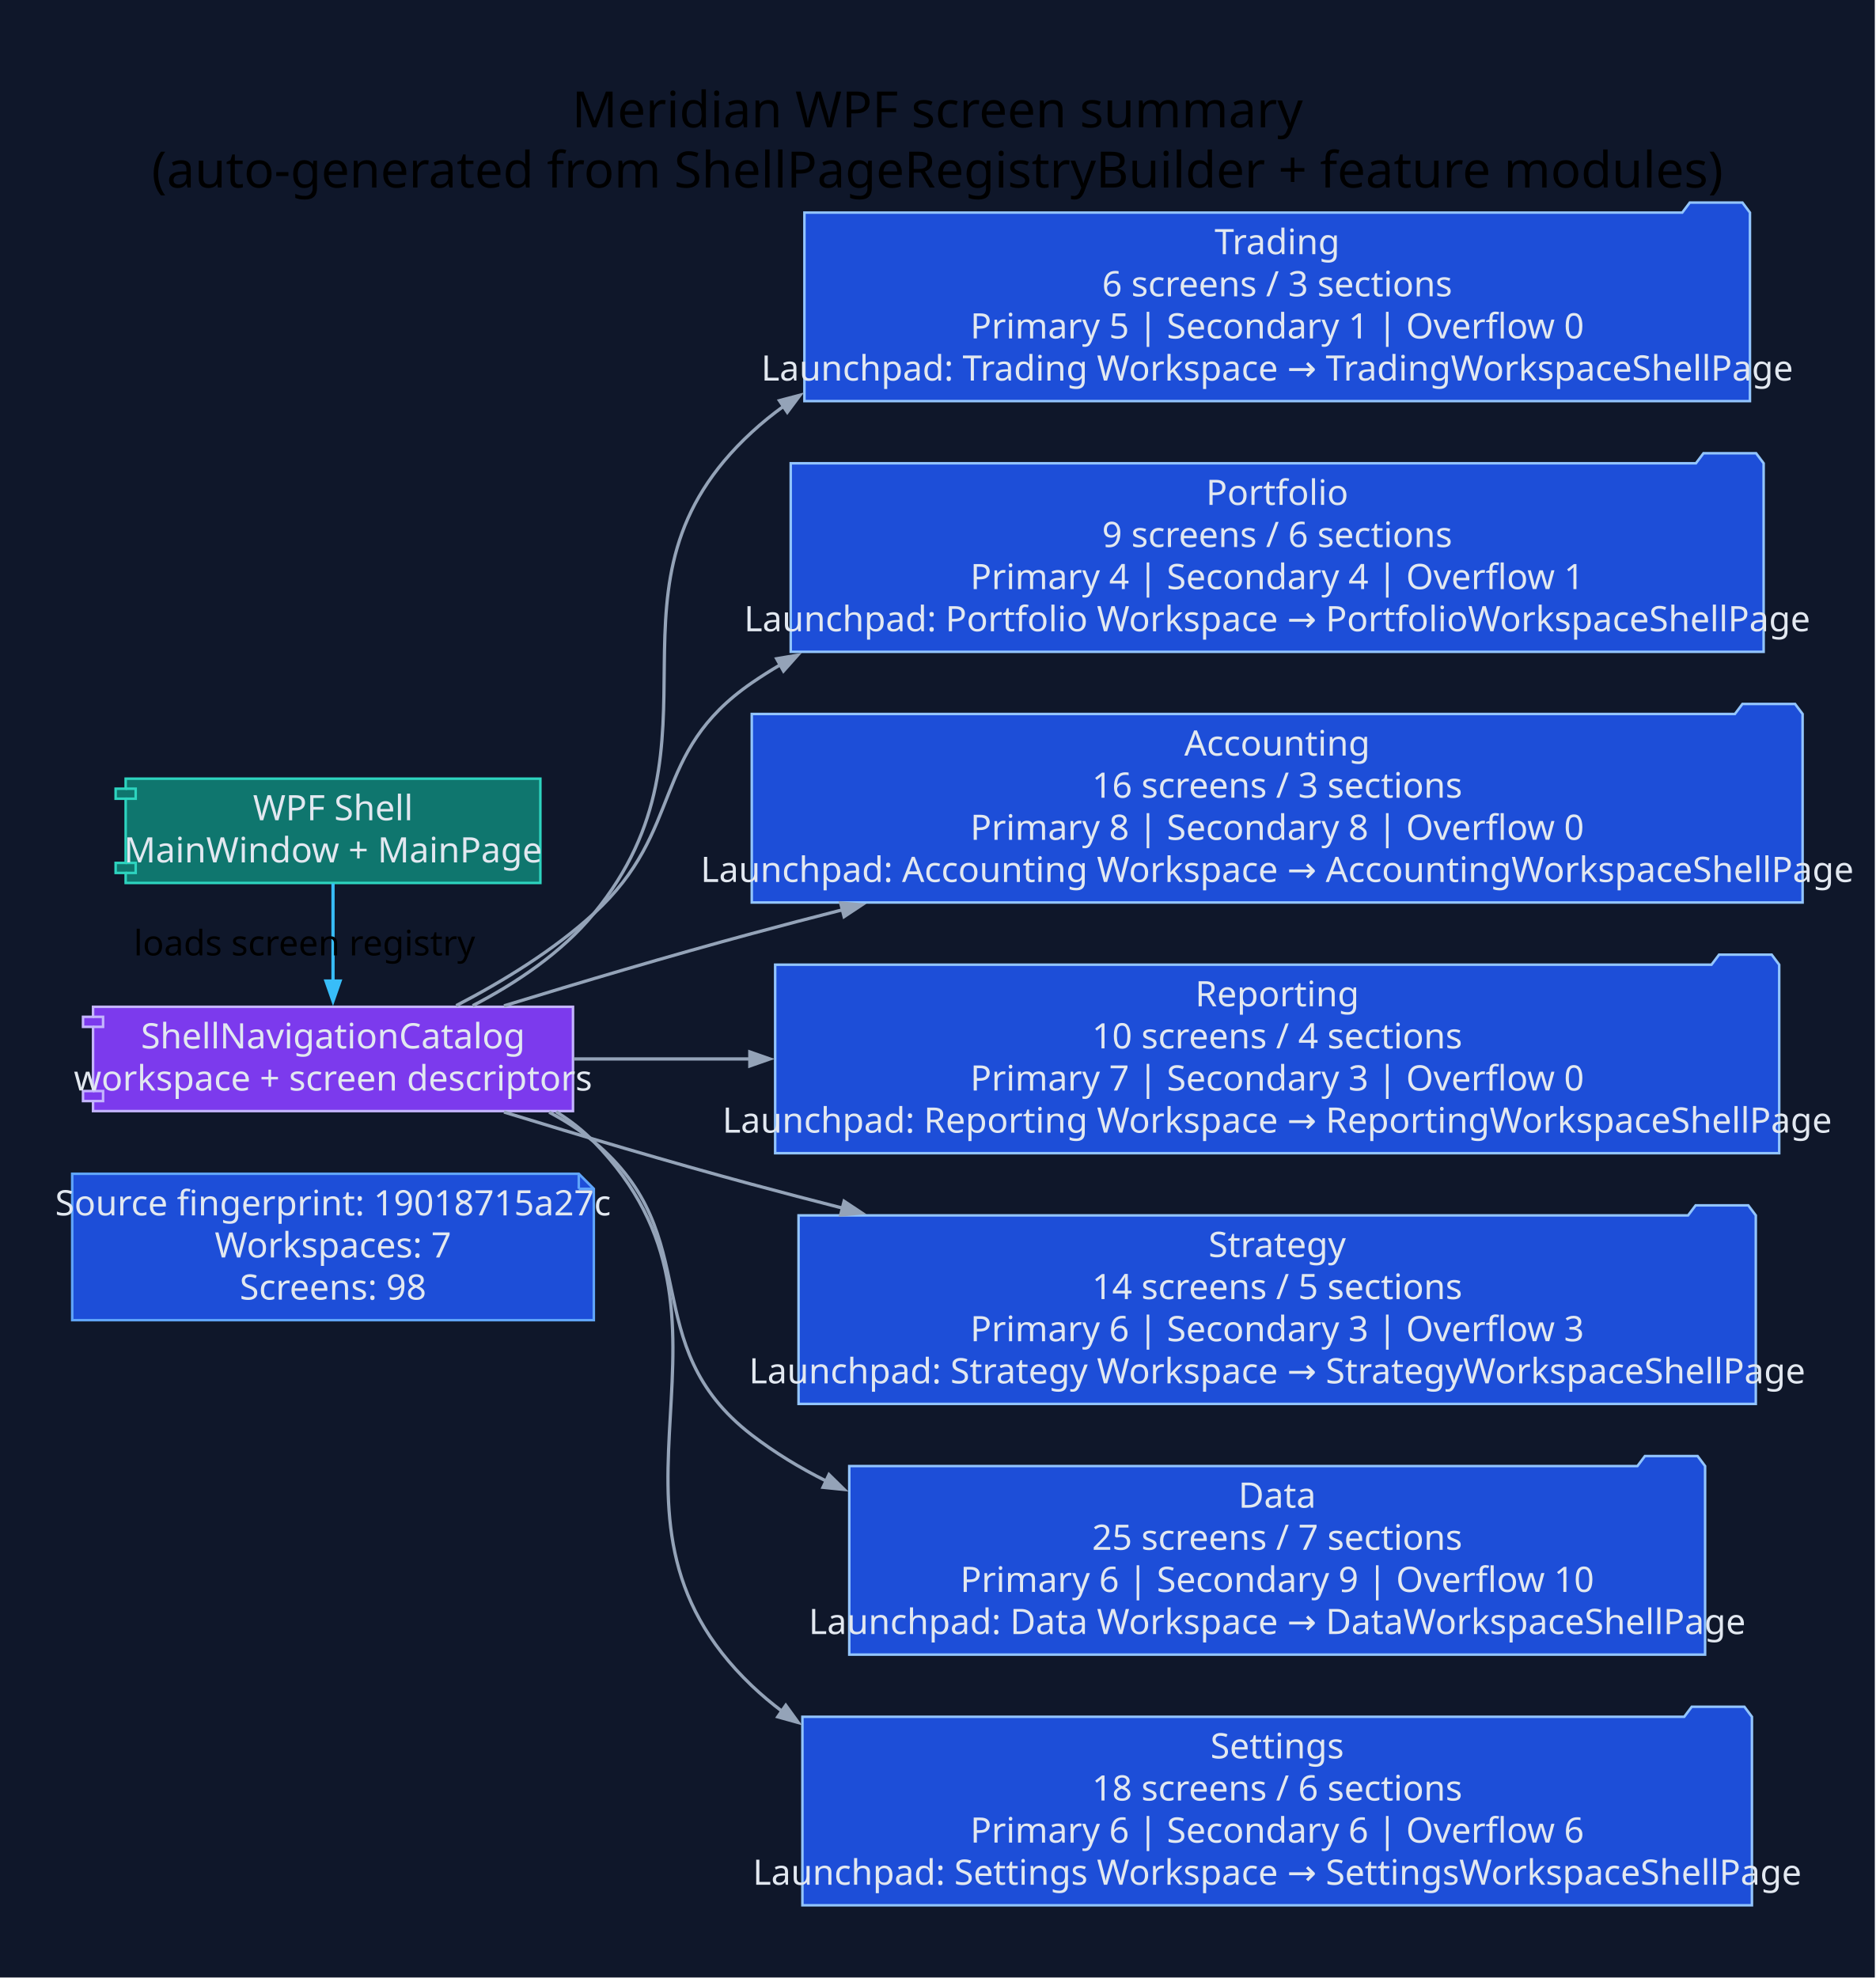
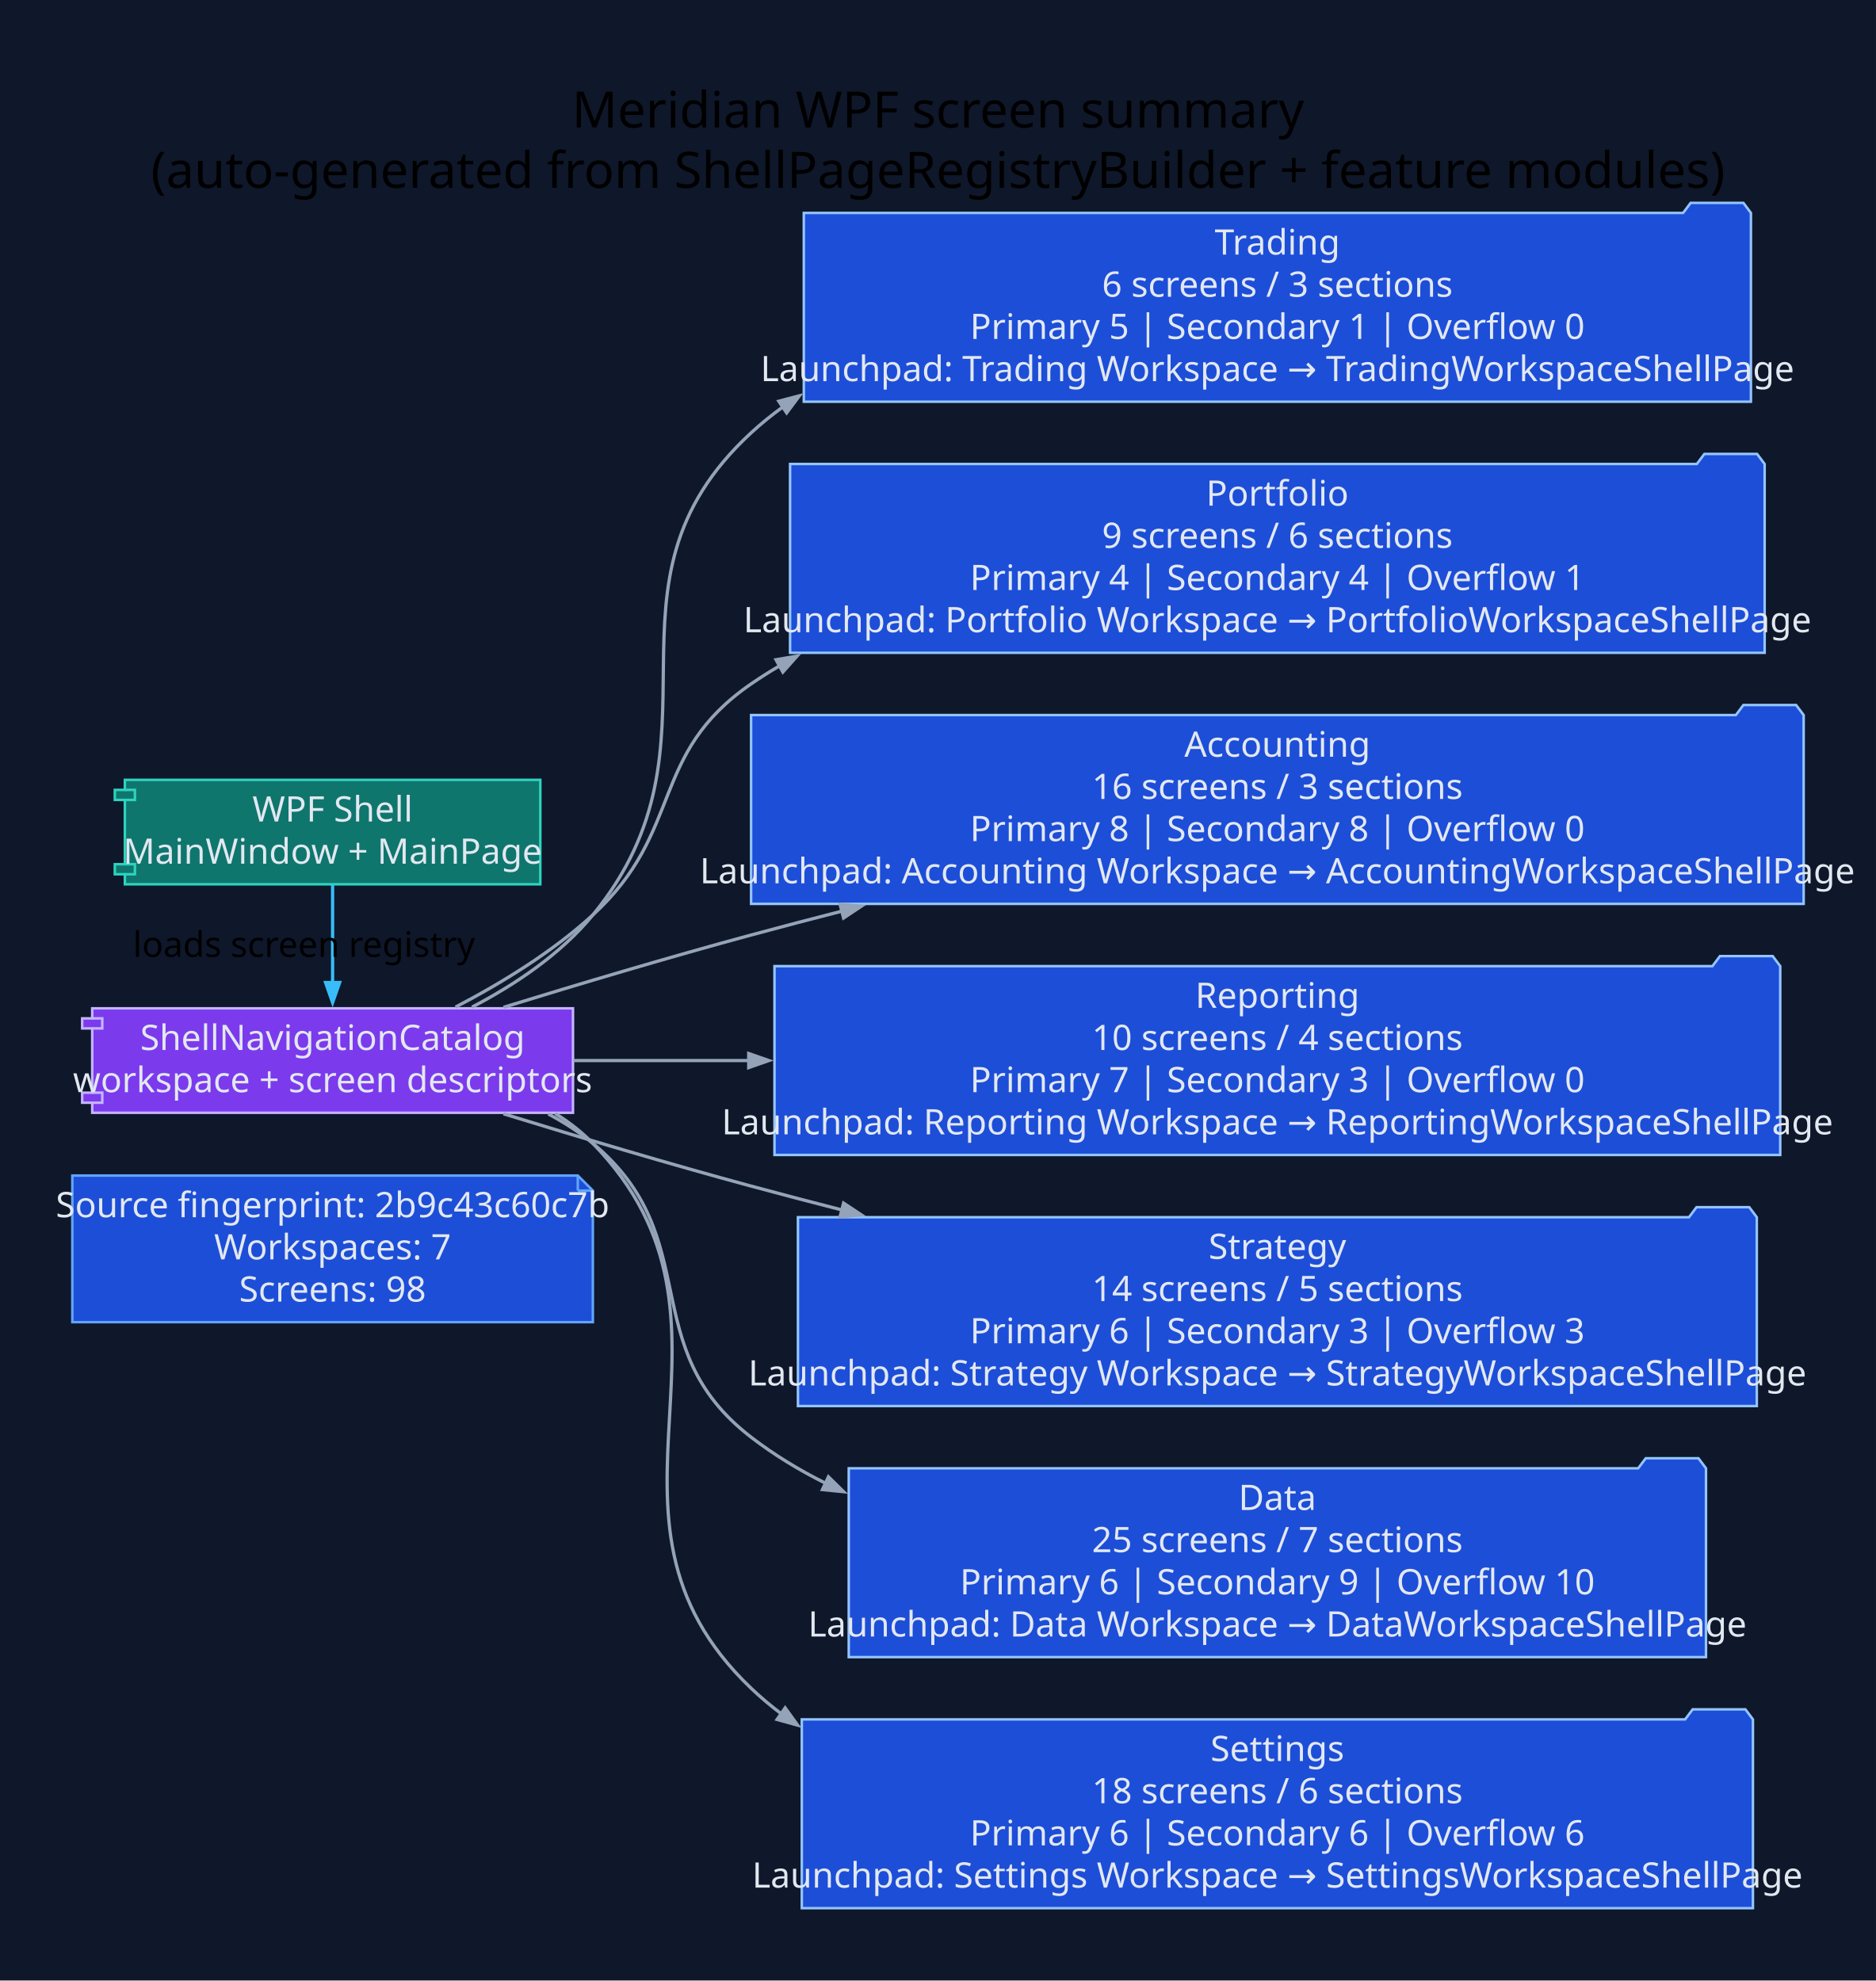
- <svg xmlns="http://www.w3.org/2000/svg" width="748pt" height="789pt" viewBox="0.00 0.00 748.00 789.00">
+ <svg xmlns="http://www.w3.org/2000/svg" width="747pt" height="789pt" viewBox="0.00 0.00 747.00 789.00">
  <g id="graph0" class="graph" transform="scale(1 1) rotate(0) translate(28.8 760)">
-     <polygon fill="#0f172a" stroke="none" points="-28.8,28.8 -28.8,-760 719.01,-760 719.01,28.8 -28.8,28.8" />
-     <text xml:space="preserve" text-anchor="middle" x="345.1" y="-709.2" font-family="Segoe UI" font-size="20.00">Meridian WPF screen summary</text>
-     <text xml:space="preserve" text-anchor="middle" x="345.1" y="-685.2" font-family="Segoe UI" font-size="20.00">(auto-generated from ShellPageRegistryBuilder + feature modules)</text>
+     <polygon fill="#0f172a" stroke="none" points="-28.8,28.8 -28.8,-760 718.22,-760 718.22,28.8 -28.8,28.8" />
+     <text xml:space="preserve" text-anchor="middle" x="344.71" y="-709.2" font-family="Segoe UI" font-size="20.00">Meridian WPF screen summary</text>
+     <text xml:space="preserve" text-anchor="middle" x="344.71" y="-685.2" font-family="Segoe UI" font-size="20.00">(auto-generated from ShellPageRegistryBuilder + feature modules)</text>
    <g id="node1" class="node">
-       <polygon fill="#1d4ed8" stroke="#60a5fa" points="202.06,-291.8 0,-291.8 0,-233.4 208.06,-233.4 208.06,-285.8 202.06,-291.8" />
-       <polyline fill="none" stroke="#60a5fa" points="202.06,-291.8 202.06,-285.8" />
-       <polyline fill="none" stroke="#60a5fa" points="208.06,-285.8 202.06,-285.8" />
-       <text xml:space="preserve" text-anchor="middle" x="104.03" y="-275.2" font-family="Segoe UI" font-size="14.00" fill="#e2e8f0">Source fingerprint: 19018715a27c</text>
-       <text xml:space="preserve" text-anchor="middle" x="104.03" y="-258.4" font-family="Segoe UI" font-size="14.00" fill="#e2e8f0">Workspaces: 7</text>
-       <text xml:space="preserve" text-anchor="middle" x="104.03" y="-241.6" font-family="Segoe UI" font-size="14.00" fill="#e2e8f0">Screens: 98</text>
+       <polygon fill="#1d4ed8" stroke="#60a5fa" points="201.28,-291.8 0,-291.8 0,-233.4 207.28,-233.4 207.28,-285.8 201.28,-291.8" />
+       <polyline fill="none" stroke="#60a5fa" points="201.28,-291.8 201.28,-285.8" />
+       <polyline fill="none" stroke="#60a5fa" points="207.28,-285.8 201.28,-285.8" />
+       <text xml:space="preserve" text-anchor="middle" x="103.64" y="-275.2" font-family="Segoe UI" font-size="14.00" fill="#e2e8f0">Source fingerprint: 2b9c43c60c7b</text>
+       <text xml:space="preserve" text-anchor="middle" x="103.64" y="-258.4" font-family="Segoe UI" font-size="14.00" fill="#e2e8f0">Workspaces: 7</text>
+       <text xml:space="preserve" text-anchor="middle" x="103.64" y="-241.6" font-family="Segoe UI" font-size="14.00" fill="#e2e8f0">Screens: 98</text>
    </g>
    <g id="node2" class="node">
-       <polygon fill="#0f766e" stroke="#2dd4bf" points="186.74,-449.4 21.32,-449.4 21.32,-445.4 17.32,-445.4 17.32,-441.4 21.32,-441.4 21.32,-415.8 17.32,-415.8 17.32,-411.8 21.32,-411.8 21.32,-407.8 186.74,-407.8 186.74,-449.4" />
-       <polyline fill="none" stroke="#2dd4bf" points="21.32,-445.4 25.32,-445.4 25.32,-441.4 21.32,-441.4" />
-       <polyline fill="none" stroke="#2dd4bf" points="21.32,-415.8 25.32,-415.8 25.32,-411.8 21.32,-411.8" />
-       <text xml:space="preserve" text-anchor="middle" x="104.03" y="-432.8" font-family="Segoe UI" font-size="14.00" fill="#e2e8f0">WPF Shell</text>
-       <text xml:space="preserve" text-anchor="middle" x="104.03" y="-416" font-family="Segoe UI" font-size="14.00" fill="#e2e8f0">MainWindow + MainPage</text>
+       <polygon fill="#0f766e" stroke="#2dd4bf" points="186.35,-449.4 20.92,-449.4 20.92,-445.4 16.92,-445.4 16.92,-441.4 20.92,-441.4 20.92,-415.8 16.92,-415.8 16.92,-411.8 20.92,-411.8 20.92,-407.8 186.35,-407.8 186.35,-449.4" />
+       <polyline fill="none" stroke="#2dd4bf" points="20.92,-445.4 24.92,-445.4 24.92,-441.4 20.92,-441.4" />
+       <polyline fill="none" stroke="#2dd4bf" points="20.92,-415.8 24.92,-415.8 24.92,-411.8 20.92,-411.8" />
+       <text xml:space="preserve" text-anchor="middle" x="103.64" y="-432.8" font-family="Segoe UI" font-size="14.00" fill="#e2e8f0">WPF Shell</text>
+       <text xml:space="preserve" text-anchor="middle" x="103.64" y="-416" font-family="Segoe UI" font-size="14.00" fill="#e2e8f0">MainWindow + MainPage</text>
    </g>
    <g id="node3" class="node">
-       <polygon fill="#7c3aed" stroke="#c4b5fd" points="199.75,-358.4 8.31,-358.4 8.31,-354.4 4.31,-354.4 4.31,-350.4 8.31,-350.4 8.31,-324.8 4.31,-324.8 4.31,-320.8 8.31,-320.8 8.31,-316.8 199.75,-316.8 199.75,-358.4" />
-       <polyline fill="none" stroke="#c4b5fd" points="8.31,-354.4 12.31,-354.4 12.31,-350.4 8.31,-350.4" />
-       <polyline fill="none" stroke="#c4b5fd" points="8.31,-324.8 12.31,-324.8 12.31,-320.8 8.31,-320.8" />
-       <text xml:space="preserve" text-anchor="middle" x="104.03" y="-341.8" font-family="Segoe UI" font-size="14.00" fill="#e2e8f0">ShellNavigationCatalog</text>
-       <text xml:space="preserve" text-anchor="middle" x="104.03" y="-325" font-family="Segoe UI" font-size="14.00" fill="#e2e8f0">workspace + screen descriptors</text>
+       <polygon fill="#7c3aed" stroke="#c4b5fd" points="199.36,-358.4 7.92,-358.4 7.92,-354.4 3.92,-354.4 3.92,-350.4 7.92,-350.4 7.92,-324.8 3.92,-324.8 3.92,-320.8 7.92,-320.8 7.92,-316.8 199.36,-316.8 199.36,-358.4" />
+       <polyline fill="none" stroke="#c4b5fd" points="7.92,-354.4 11.92,-354.4 11.92,-350.4 7.92,-350.4" />
+       <polyline fill="none" stroke="#c4b5fd" points="7.92,-324.8 11.92,-324.8 11.92,-320.8 7.92,-320.8" />
+       <text xml:space="preserve" text-anchor="middle" x="103.64" y="-341.8" font-family="Segoe UI" font-size="14.00" fill="#e2e8f0">ShellNavigationCatalog</text>
+       <text xml:space="preserve" text-anchor="middle" x="103.64" y="-325" font-family="Segoe UI" font-size="14.00" fill="#e2e8f0">workspace + screen descriptors</text>
    </g>
    <g id="edge1" class="edge">
-       <path fill="none" stroke="#38bdf8" stroke-width="1.3" d="M104.03,-407.61C104.03,-396.03 104.03,-381.43 104.03,-368.56" />
-       <polygon fill="#38bdf8" stroke="#38bdf8" stroke-width="1.3" points="106.83,-368.67 104.03,-360.67 101.23,-368.67 106.83,-368.67" />
-       <text xml:space="preserve" text-anchor="middle" x="92.63" y="-378.9" font-family="Segoe UI" font-size="14.00">loads screen registry</text>
+       <path fill="none" stroke="#38bdf8" stroke-width="1.3" d="M103.64,-407.61C103.64,-396.03 103.64,-381.43 103.64,-368.56" />
+       <polygon fill="#38bdf8" stroke="#38bdf8" stroke-width="1.3" points="106.44,-368.67 103.64,-360.67 100.84,-368.67 106.44,-368.67" />
+       <text xml:space="preserve" text-anchor="middle" x="92.24" y="-378.9" font-family="Segoe UI" font-size="14.00">loads screen registry</text>
    </g>
    <g id="node4" class="node">
-       <polygon fill="#1d4ed8" stroke="#93c5fd" points="669.21,-675.2 666.21,-679.2 645.21,-679.2 642.21,-675.2 292.06,-675.2 292.06,-600 669.21,-600 669.21,-675.2" />
-       <text xml:space="preserve" text-anchor="middle" x="480.63" y="-658.6" font-family="Segoe UI" font-size="14.00" fill="#e2e8f0">Trading</text>
-       <text xml:space="preserve" text-anchor="middle" x="480.63" y="-641.8" font-family="Segoe UI" font-size="14.00" fill="#e2e8f0">6 screens / 3 sections</text>
-       <text xml:space="preserve" text-anchor="middle" x="480.63" y="-625" font-family="Segoe UI" font-size="14.00" fill="#e2e8f0">Primary 5 | Secondary 1 | Overflow 0</text>
-       <text xml:space="preserve" text-anchor="middle" x="480.63" y="-608.2" font-family="Segoe UI" font-size="14.00" fill="#e2e8f0">Launchpad: Trading Workspace → TradingWorkspaceShellPage</text>
+       <polygon fill="#1d4ed8" stroke="#93c5fd" points="668.42,-675.2 665.42,-679.2 644.42,-679.2 641.42,-675.2 291.28,-675.2 291.28,-600 668.42,-600 668.42,-675.2" />
+       <text xml:space="preserve" text-anchor="middle" x="479.85" y="-658.6" font-family="Segoe UI" font-size="14.00" fill="#e2e8f0">Trading</text>
+       <text xml:space="preserve" text-anchor="middle" x="479.85" y="-641.8" font-family="Segoe UI" font-size="14.00" fill="#e2e8f0">6 screens / 3 sections</text>
+       <text xml:space="preserve" text-anchor="middle" x="479.85" y="-625" font-family="Segoe UI" font-size="14.00" fill="#e2e8f0">Primary 5 | Secondary 1 | Overflow 0</text>
+       <text xml:space="preserve" text-anchor="middle" x="479.85" y="-608.2" font-family="Segoe UI" font-size="14.00" fill="#e2e8f0">Launchpad: Trading Workspace → TradingWorkspaceShellPage</text>
    </g>
    <g id="edge2" class="edge">
-       <path fill="none" stroke="#94a3b8" stroke-width="1.3" d="M159.74,-358.84C177.2,-367.91 195.3,-380.05 208.06,-395.6 265.06,-465 205.01,-526.74 271.06,-587.6 275.08,-591.31 279.33,-594.75 283.76,-597.95" />
-       <polygon fill="#94a3b8" stroke="#94a3b8" stroke-width="1.3" points="282.11,-600.21 290.3,-602.36 285.23,-595.57 282.11,-600.21" />
+       <path fill="none" stroke="#94a3b8" stroke-width="1.3" d="M159.14,-358.88C176.54,-367.95 194.56,-380.09 207.28,-395.6 264.22,-465.05 204.23,-526.74 270.28,-587.6 274.3,-591.31 278.55,-594.75 282.98,-597.95" />
+       <polygon fill="#94a3b8" stroke="#94a3b8" stroke-width="1.3" points="281.32,-600.21 289.52,-602.36 284.45,-595.57 281.32,-600.21" />
    </g>
    <g id="node5" class="node">
-       <polygon fill="#1d4ed8" stroke="#93c5fd" points="674.67,-575.2 671.67,-579.2 650.67,-579.2 647.67,-575.2 286.6,-575.2 286.6,-500 674.67,-500 674.67,-575.2" />
-       <text xml:space="preserve" text-anchor="middle" x="480.63" y="-558.6" font-family="Segoe UI" font-size="14.00" fill="#e2e8f0">Portfolio</text>
-       <text xml:space="preserve" text-anchor="middle" x="480.63" y="-541.8" font-family="Segoe UI" font-size="14.00" fill="#e2e8f0">9 screens / 6 sections</text>
-       <text xml:space="preserve" text-anchor="middle" x="480.63" y="-525" font-family="Segoe UI" font-size="14.00" fill="#e2e8f0">Primary 4 | Secondary 4 | Overflow 1</text>
-       <text xml:space="preserve" text-anchor="middle" x="480.63" y="-508.2" font-family="Segoe UI" font-size="14.00" fill="#e2e8f0">Launchpad: Portfolio Workspace → PortfolioWorkspaceShellPage</text>
+       <polygon fill="#1d4ed8" stroke="#93c5fd" points="673.88,-575.2 670.88,-579.2 649.88,-579.2 646.88,-575.2 285.81,-575.2 285.81,-500 673.88,-500 673.88,-575.2" />
+       <text xml:space="preserve" text-anchor="middle" x="479.85" y="-558.6" font-family="Segoe UI" font-size="14.00" fill="#e2e8f0">Portfolio</text>
+       <text xml:space="preserve" text-anchor="middle" x="479.85" y="-541.8" font-family="Segoe UI" font-size="14.00" fill="#e2e8f0">9 screens / 6 sections</text>
+       <text xml:space="preserve" text-anchor="middle" x="479.85" y="-525" font-family="Segoe UI" font-size="14.00" fill="#e2e8f0">Primary 4 | Secondary 4 | Overflow 1</text>
+       <text xml:space="preserve" text-anchor="middle" x="479.85" y="-508.2" font-family="Segoe UI" font-size="14.00" fill="#e2e8f0">Launchpad: Portfolio Workspace → PortfolioWorkspaceShellPage</text>
    </g>
    <g id="edge3" class="edge">
-       <path fill="none" stroke="#94a3b8" stroke-width="1.3" d="M153.17,-358.87C171.59,-368.43 192.02,-380.9 208.06,-395.6 244.61,-429.07 230.24,-459.5 271.06,-487.6 274.74,-490.13 278.53,-492.54 282.42,-494.82" />
-       <polygon fill="#94a3b8" stroke="#94a3b8" stroke-width="1.3" points="281,-497.24 289.36,-498.67 283.72,-492.34 281,-497.24" />
+       <path fill="none" stroke="#94a3b8" stroke-width="1.3" d="M152.59,-358.9C170.94,-368.47 191.29,-380.93 207.28,-395.6 243.79,-429.1 229.45,-459.5 270.28,-487.6 273.96,-490.13 277.75,-492.54 281.64,-494.82" />
+       <polygon fill="#94a3b8" stroke="#94a3b8" stroke-width="1.3" points="280.22,-497.24 288.57,-498.67 282.94,-492.34 280.22,-497.24" />
    </g>
    <g id="node6" class="node">
-       <polygon fill="#1d4ed8" stroke="#93c5fd" points="690.21,-475.2 687.21,-479.2 666.21,-479.2 663.21,-475.2 271.06,-475.2 271.06,-400 690.21,-400 690.21,-475.2" />
-       <text xml:space="preserve" text-anchor="middle" x="480.63" y="-458.6" font-family="Segoe UI" font-size="14.00" fill="#e2e8f0">Accounting</text>
-       <text xml:space="preserve" text-anchor="middle" x="480.63" y="-441.8" font-family="Segoe UI" font-size="14.00" fill="#e2e8f0">16 screens / 3 sections</text>
-       <text xml:space="preserve" text-anchor="middle" x="480.63" y="-425" font-family="Segoe UI" font-size="14.00" fill="#e2e8f0">Primary 8 | Secondary 8 | Overflow 0</text>
-       <text xml:space="preserve" text-anchor="middle" x="480.63" y="-408.2" font-family="Segoe UI" font-size="14.00" fill="#e2e8f0">Launchpad: Accounting Workspace → AccountingWorkspaceShellPage</text>
+       <polygon fill="#1d4ed8" stroke="#93c5fd" points="689.42,-475.2 686.42,-479.2 665.42,-479.2 662.42,-475.2 270.28,-475.2 270.28,-400 689.42,-400 689.42,-475.2" />
+       <text xml:space="preserve" text-anchor="middle" x="479.85" y="-458.6" font-family="Segoe UI" font-size="14.00" fill="#e2e8f0">Accounting</text>
+       <text xml:space="preserve" text-anchor="middle" x="479.85" y="-441.8" font-family="Segoe UI" font-size="14.00" fill="#e2e8f0">16 screens / 3 sections</text>
+       <text xml:space="preserve" text-anchor="middle" x="479.85" y="-425" font-family="Segoe UI" font-size="14.00" fill="#e2e8f0">Primary 8 | Secondary 8 | Overflow 0</text>
+       <text xml:space="preserve" text-anchor="middle" x="479.85" y="-408.2" font-family="Segoe UI" font-size="14.00" fill="#e2e8f0">Launchpad: Accounting Workspace → AccountingWorkspaceShellPage</text>
    </g>
    <g id="edge4" class="edge">
-       <path fill="none" stroke="#94a3b8" stroke-width="1.3" d="M172.23,-358.79C202.35,-368.04 238.37,-378.77 271.06,-387.6 282.88,-390.79 295.1,-393.99 307.43,-397.14" />
-       <polygon fill="#94a3b8" stroke="#94a3b8" stroke-width="1.3" points="306.52,-399.8 314.96,-399.05 307.89,-394.37 306.52,-399.8" />
+       <path fill="none" stroke="#94a3b8" stroke-width="1.3" d="M171.68,-358.8C201.72,-368.05 237.66,-378.77 270.28,-387.6 282.09,-390.8 294.31,-394 306.64,-397.15" />
+       <polygon fill="#94a3b8" stroke="#94a3b8" stroke-width="1.3" points="305.73,-399.8 314.17,-399.06 307.11,-394.38 305.73,-399.8" />
    </g>
    <g id="node7" class="node">
-       <polygon fill="#1d4ed8" stroke="#93c5fd" points="680.88,-375.2 677.88,-379.2 656.88,-379.2 653.88,-375.2 280.39,-375.2 280.39,-300 680.88,-300 680.88,-375.2" />
-       <text xml:space="preserve" text-anchor="middle" x="480.63" y="-358.6" font-family="Segoe UI" font-size="14.00" fill="#e2e8f0">Reporting</text>
-       <text xml:space="preserve" text-anchor="middle" x="480.63" y="-341.8" font-family="Segoe UI" font-size="14.00" fill="#e2e8f0">10 screens / 4 sections</text>
-       <text xml:space="preserve" text-anchor="middle" x="480.63" y="-325" font-family="Segoe UI" font-size="14.00" fill="#e2e8f0">Primary 7 | Secondary 3 | Overflow 0</text>
-       <text xml:space="preserve" text-anchor="middle" x="480.63" y="-308.2" font-family="Segoe UI" font-size="14.00" fill="#e2e8f0">Launchpad: Reporting Workspace → ReportingWorkspaceShellPage</text>
+       <polygon fill="#1d4ed8" stroke="#93c5fd" points="680.09,-375.2 677.09,-379.2 656.09,-379.2 653.09,-375.2 279.6,-375.2 279.6,-300 680.09,-300 680.09,-375.2" />
+       <text xml:space="preserve" text-anchor="middle" x="479.85" y="-358.6" font-family="Segoe UI" font-size="14.00" fill="#e2e8f0">Reporting</text>
+       <text xml:space="preserve" text-anchor="middle" x="479.85" y="-341.8" font-family="Segoe UI" font-size="14.00" fill="#e2e8f0">10 screens / 4 sections</text>
+       <text xml:space="preserve" text-anchor="middle" x="479.85" y="-325" font-family="Segoe UI" font-size="14.00" fill="#e2e8f0">Primary 7 | Secondary 3 | Overflow 0</text>
+       <text xml:space="preserve" text-anchor="middle" x="479.85" y="-308.2" font-family="Segoe UI" font-size="14.00" fill="#e2e8f0">Launchpad: Reporting Workspace → ReportingWorkspaceShellPage</text>
    </g>
    <g id="edge5" class="edge">
-       <path fill="none" stroke="#94a3b8" stroke-width="1.3" d="M200.04,-337.6C221.86,-337.6 245.9,-337.6 270.45,-337.6" />
-       <polygon fill="#94a3b8" stroke="#94a3b8" stroke-width="1.3" points="270.28,-340.4 278.28,-337.6 270.28,-334.8 270.28,-340.4" />
+       <path fill="none" stroke="#94a3b8" stroke-width="1.3" d="M199.55,-337.6C221.25,-337.6 245.15,-337.6 269.56,-337.6" />
+       <polygon fill="#94a3b8" stroke="#94a3b8" stroke-width="1.3" points="269.34,-340.4 277.34,-337.6 269.34,-334.8 269.34,-340.4" />
    </g>
    <g id="node8" class="node">
-       <polygon fill="#1d4ed8" stroke="#93c5fd" points="671.54,-275.2 668.54,-279.2 647.54,-279.2 644.54,-275.2 289.72,-275.2 289.72,-200 671.54,-200 671.54,-275.2" />
-       <text xml:space="preserve" text-anchor="middle" x="480.63" y="-258.6" font-family="Segoe UI" font-size="14.00" fill="#e2e8f0">Strategy</text>
-       <text xml:space="preserve" text-anchor="middle" x="480.63" y="-241.8" font-family="Segoe UI" font-size="14.00" fill="#e2e8f0">14 screens / 5 sections</text>
-       <text xml:space="preserve" text-anchor="middle" x="480.63" y="-225" font-family="Segoe UI" font-size="14.00" fill="#e2e8f0">Primary 6 | Secondary 3 | Overflow 3</text>
-       <text xml:space="preserve" text-anchor="middle" x="480.63" y="-208.2" font-family="Segoe UI" font-size="14.00" fill="#e2e8f0">Launchpad: Strategy Workspace → StrategyWorkspaceShellPage</text>
+       <polygon fill="#1d4ed8" stroke="#93c5fd" points="670.76,-275.2 667.76,-279.2 646.76,-279.2 643.76,-275.2 288.94,-275.2 288.94,-200 670.76,-200 670.76,-275.2" />
+       <text xml:space="preserve" text-anchor="middle" x="479.85" y="-258.6" font-family="Segoe UI" font-size="14.00" fill="#e2e8f0">Strategy</text>
+       <text xml:space="preserve" text-anchor="middle" x="479.85" y="-241.8" font-family="Segoe UI" font-size="14.00" fill="#e2e8f0">14 screens / 5 sections</text>
+       <text xml:space="preserve" text-anchor="middle" x="479.85" y="-225" font-family="Segoe UI" font-size="14.00" fill="#e2e8f0">Primary 6 | Secondary 3 | Overflow 3</text>
+       <text xml:space="preserve" text-anchor="middle" x="479.85" y="-208.2" font-family="Segoe UI" font-size="14.00" fill="#e2e8f0">Launchpad: Strategy Workspace → StrategyWorkspaceShellPage</text>
    </g>
    <g id="edge6" class="edge">
-       <path fill="none" stroke="#94a3b8" stroke-width="1.3" d="M172.23,-316.41C202.35,-307.16 238.37,-296.43 271.06,-287.6 282.88,-284.41 295.1,-281.21 307.43,-278.06" />
-       <polygon fill="#94a3b8" stroke="#94a3b8" stroke-width="1.3" points="307.89,-280.83 314.96,-276.15 306.52,-275.4 307.89,-280.83" />
+       <path fill="none" stroke="#94a3b8" stroke-width="1.3" d="M171.68,-316.4C201.72,-307.15 237.66,-296.43 270.28,-287.6 282.09,-284.4 294.31,-281.2 306.64,-278.05" />
+       <polygon fill="#94a3b8" stroke="#94a3b8" stroke-width="1.3" points="307.11,-280.82 314.17,-276.14 305.73,-275.4 307.11,-280.82" />
    </g>
    <g id="node9" class="node">
-       <polygon fill="#1d4ed8" stroke="#93c5fd" points="651.32,-175.2 648.32,-179.2 627.32,-179.2 624.32,-175.2 309.95,-175.2 309.95,-100 651.32,-100 651.32,-175.2" />
-       <text xml:space="preserve" text-anchor="middle" x="480.63" y="-158.6" font-family="Segoe UI" font-size="14.00" fill="#e2e8f0">Data</text>
-       <text xml:space="preserve" text-anchor="middle" x="480.63" y="-141.8" font-family="Segoe UI" font-size="14.00" fill="#e2e8f0">25 screens / 7 sections</text>
-       <text xml:space="preserve" text-anchor="middle" x="480.63" y="-125" font-family="Segoe UI" font-size="14.00" fill="#e2e8f0">Primary 6 | Secondary 9 | Overflow 10</text>
-       <text xml:space="preserve" text-anchor="middle" x="480.63" y="-108.2" font-family="Segoe UI" font-size="14.00" fill="#e2e8f0">Launchpad: Data Workspace → DataWorkspaceShellPage</text>
+       <polygon fill="#1d4ed8" stroke="#93c5fd" points="650.53,-175.2 647.53,-179.2 626.53,-179.2 623.53,-175.2 309.17,-175.2 309.17,-100 650.53,-100 650.53,-175.2" />
+       <text xml:space="preserve" text-anchor="middle" x="479.85" y="-158.6" font-family="Segoe UI" font-size="14.00" fill="#e2e8f0">Data</text>
+       <text xml:space="preserve" text-anchor="middle" x="479.85" y="-141.8" font-family="Segoe UI" font-size="14.00" fill="#e2e8f0">25 screens / 7 sections</text>
+       <text xml:space="preserve" text-anchor="middle" x="479.85" y="-125" font-family="Segoe UI" font-size="14.00" fill="#e2e8f0">Primary 6 | Secondary 9 | Overflow 10</text>
+       <text xml:space="preserve" text-anchor="middle" x="479.85" y="-108.2" font-family="Segoe UI" font-size="14.00" fill="#e2e8f0">Launchpad: Data Workspace → DataWorkspaceShellPage</text>
    </g>
    <g id="edge7" class="edge">
-       <path fill="none" stroke="#94a3b8" stroke-width="1.3" d="M190.24,-316.36C196.6,-312.99 202.65,-309.1 208.06,-304.6 253.48,-266.85 224.26,-223.63 271.06,-187.6 280.23,-180.55 290.23,-174.47 300.75,-169.23" />
-       <polygon fill="#94a3b8" stroke="#94a3b8" stroke-width="1.3" points="301.86,-171.8 307.91,-165.87 299.48,-166.73 301.86,-171.8" />
+       <path fill="none" stroke="#94a3b8" stroke-width="1.3" d="M189.52,-316.33C195.86,-312.97 201.88,-309.09 207.28,-304.6 252.68,-266.83 223.48,-223.63 270.28,-187.6 279.44,-180.55 289.45,-174.47 299.96,-169.23" />
+       <polygon fill="#94a3b8" stroke="#94a3b8" stroke-width="1.3" points="301.08,-171.8 307.13,-165.87 298.7,-166.73 301.08,-171.8" />
    </g>
    <g id="node10" class="node">
-       <polygon fill="#1d4ed8" stroke="#93c5fd" points="670,-75.2 667,-79.2 646,-79.2 643,-75.2 291.26,-75.2 291.26,0 670,0 670,-75.2" />
-       <text xml:space="preserve" text-anchor="middle" x="480.63" y="-58.6" font-family="Segoe UI" font-size="14.00" fill="#e2e8f0">Settings</text>
-       <text xml:space="preserve" text-anchor="middle" x="480.63" y="-41.8" font-family="Segoe UI" font-size="14.00" fill="#e2e8f0">18 screens / 6 sections</text>
-       <text xml:space="preserve" text-anchor="middle" x="480.63" y="-25" font-family="Segoe UI" font-size="14.00" fill="#e2e8f0">Primary 6 | Secondary 6 | Overflow 6</text>
-       <text xml:space="preserve" text-anchor="middle" x="480.63" y="-8.2" font-family="Segoe UI" font-size="14.00" fill="#e2e8f0">Launchpad: Settings Workspace → SettingsWorkspaceShellPage</text>
+       <polygon fill="#1d4ed8" stroke="#93c5fd" points="669.22,-75.2 666.22,-79.2 645.22,-79.2 642.22,-75.2 290.48,-75.2 290.48,0 669.22,0 669.22,-75.2" />
+       <text xml:space="preserve" text-anchor="middle" x="479.85" y="-58.6" font-family="Segoe UI" font-size="14.00" fill="#e2e8f0">Settings</text>
+       <text xml:space="preserve" text-anchor="middle" x="479.85" y="-41.8" font-family="Segoe UI" font-size="14.00" fill="#e2e8f0">18 screens / 6 sections</text>
+       <text xml:space="preserve" text-anchor="middle" x="479.85" y="-25" font-family="Segoe UI" font-size="14.00" fill="#e2e8f0">Primary 6 | Secondary 6 | Overflow 6</text>
+       <text xml:space="preserve" text-anchor="middle" x="479.85" y="-8.2" font-family="Segoe UI" font-size="14.00" fill="#e2e8f0">Launchpad: Settings Workspace → SettingsWorkspaceShellPage</text>
    </g>
    <g id="edge8" class="edge">
-       <path fill="none" stroke="#94a3b8" stroke-width="1.3" d="M193.05,-316.52C198.52,-313.12 203.61,-309.18 208.06,-304.6 278.09,-232.62 198.39,-156.91 271.06,-87.6 274.94,-83.91 279.03,-80.47 283.31,-77.27" />
-       <polygon fill="#94a3b8" stroke="#94a3b8" stroke-width="1.3" points="284.63,-79.77 289.6,-72.9 281.43,-75.17 284.63,-79.77" />
+       <path fill="none" stroke="#94a3b8" stroke-width="1.3" d="M192.32,-316.49C197.77,-313.1 202.84,-309.16 207.28,-304.6 277.27,-232.58 197.61,-156.91 270.28,-87.6 274.15,-83.91 278.25,-80.47 282.53,-77.27" />
+       <polygon fill="#94a3b8" stroke="#94a3b8" stroke-width="1.3" points="283.85,-79.77 288.81,-72.9 280.65,-75.17 283.85,-79.77" />
    </g>
  </g>
</svg>
